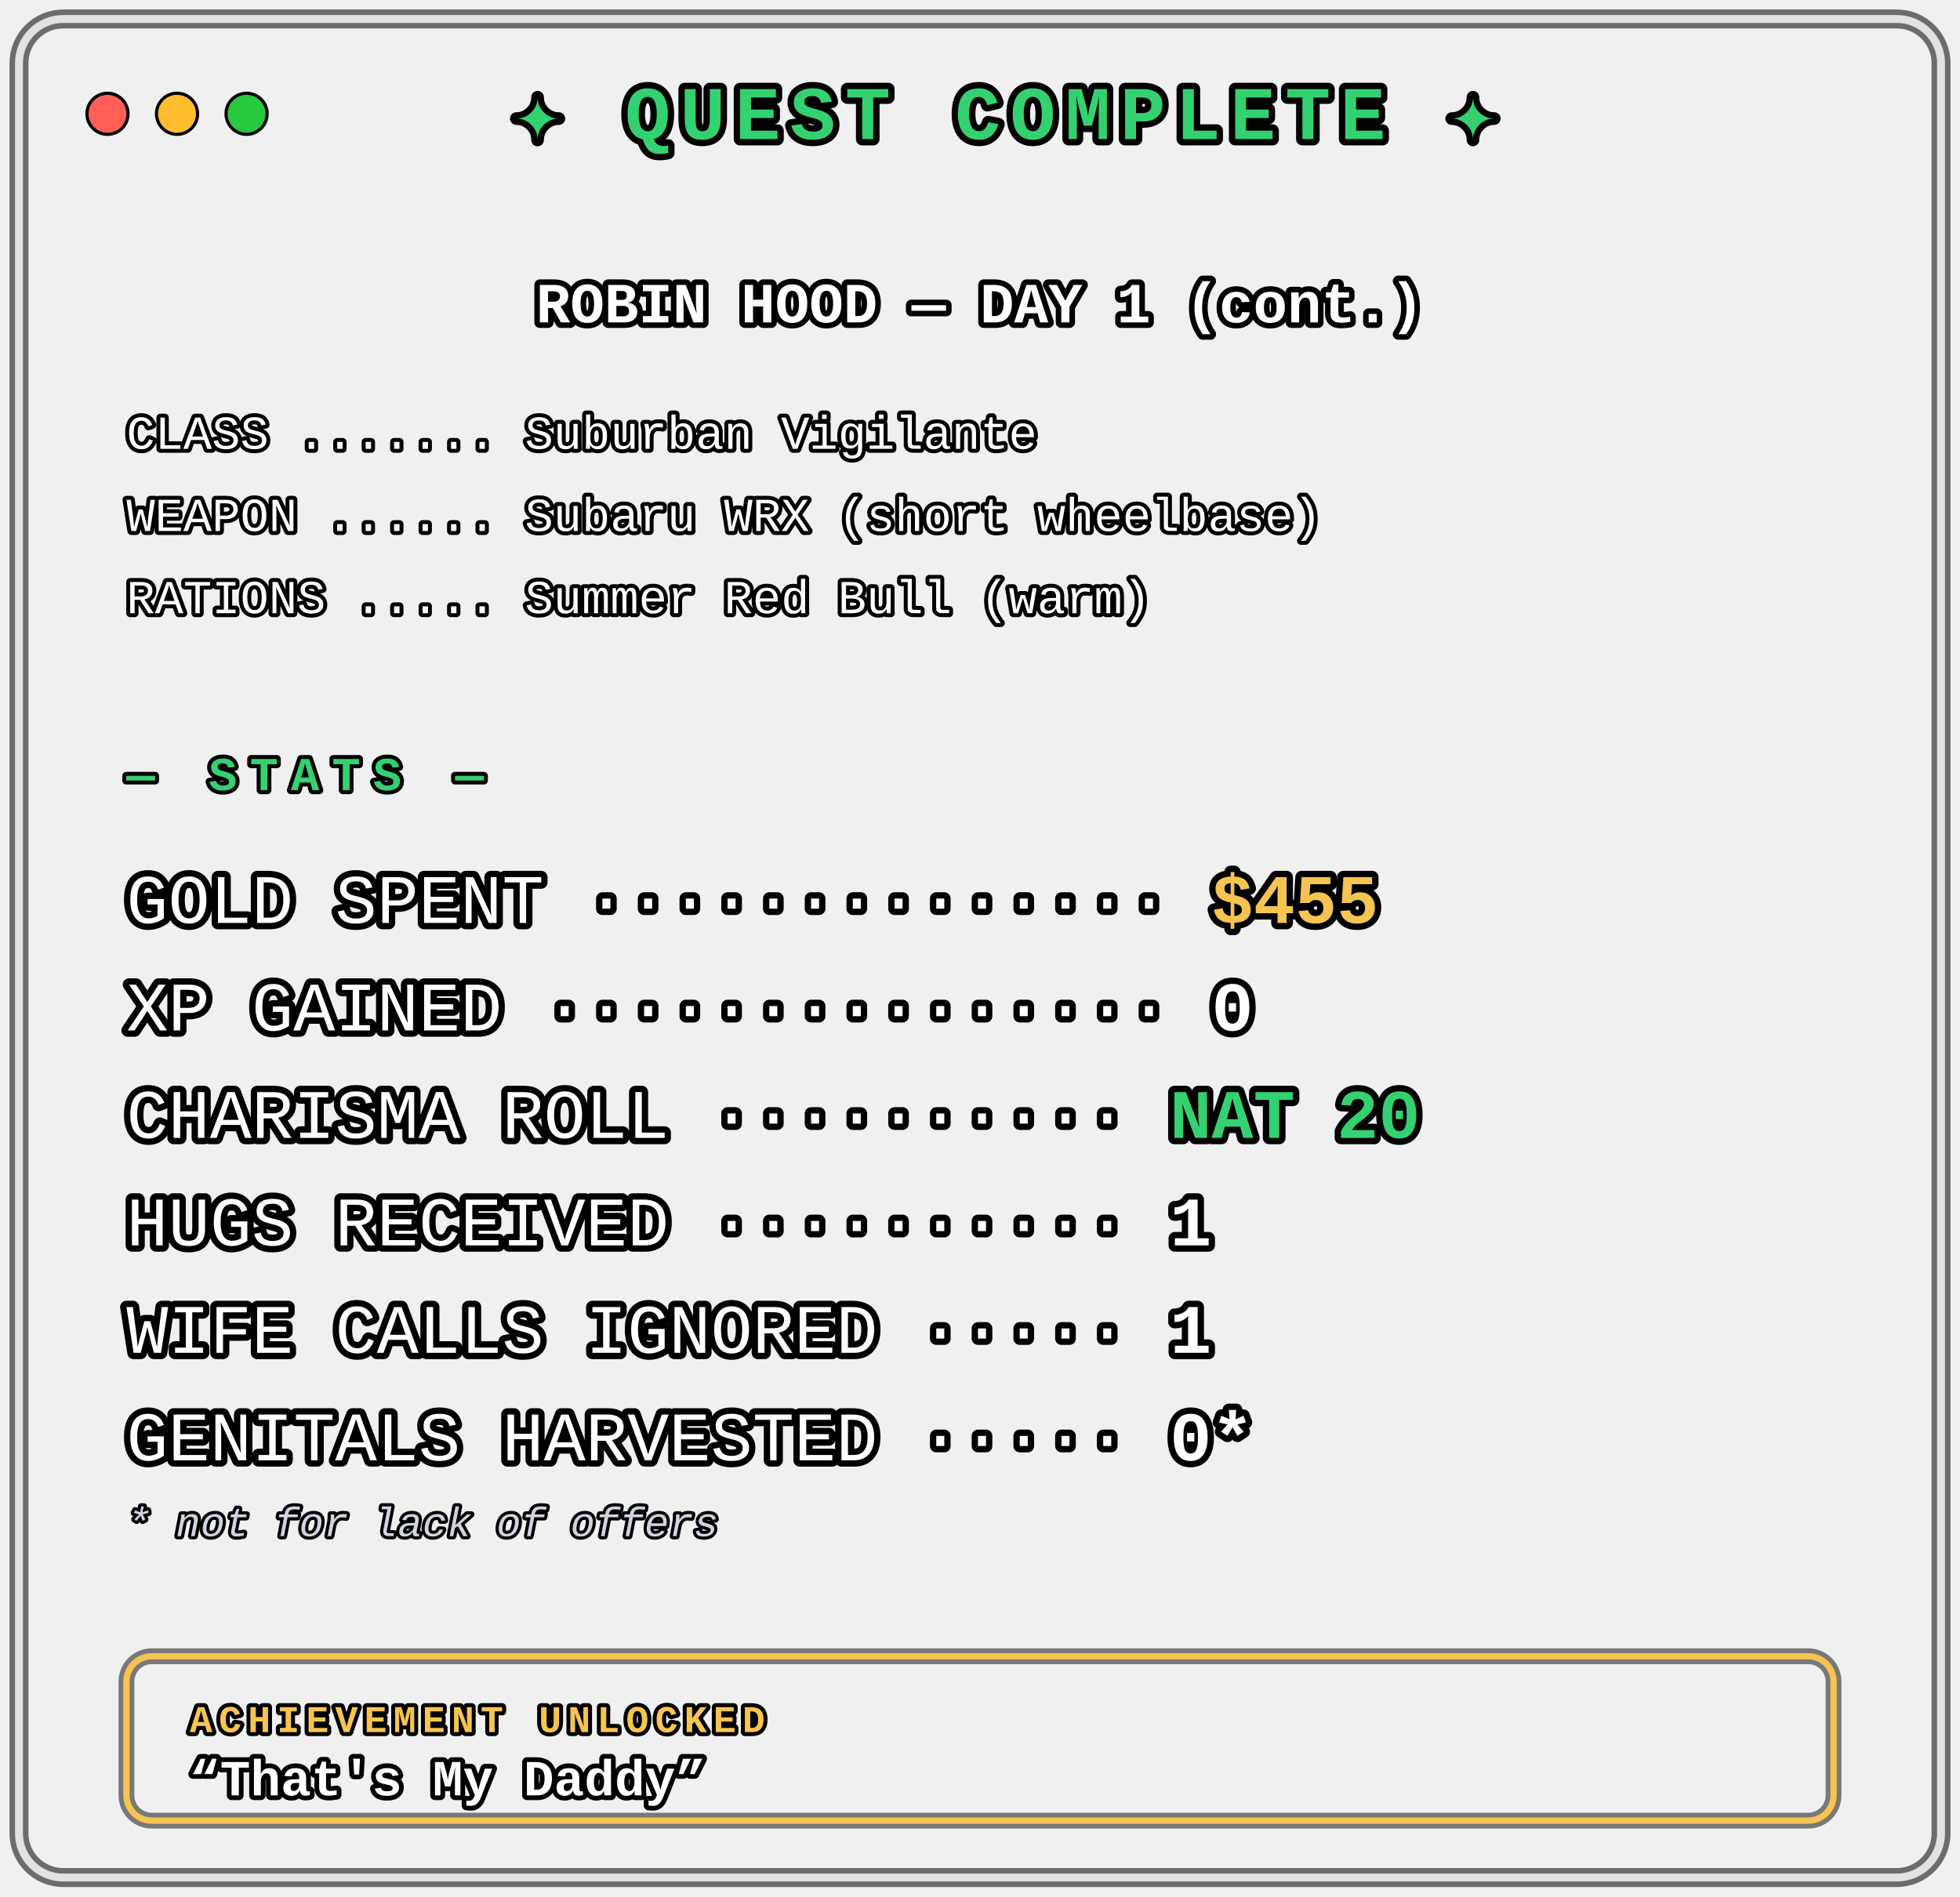
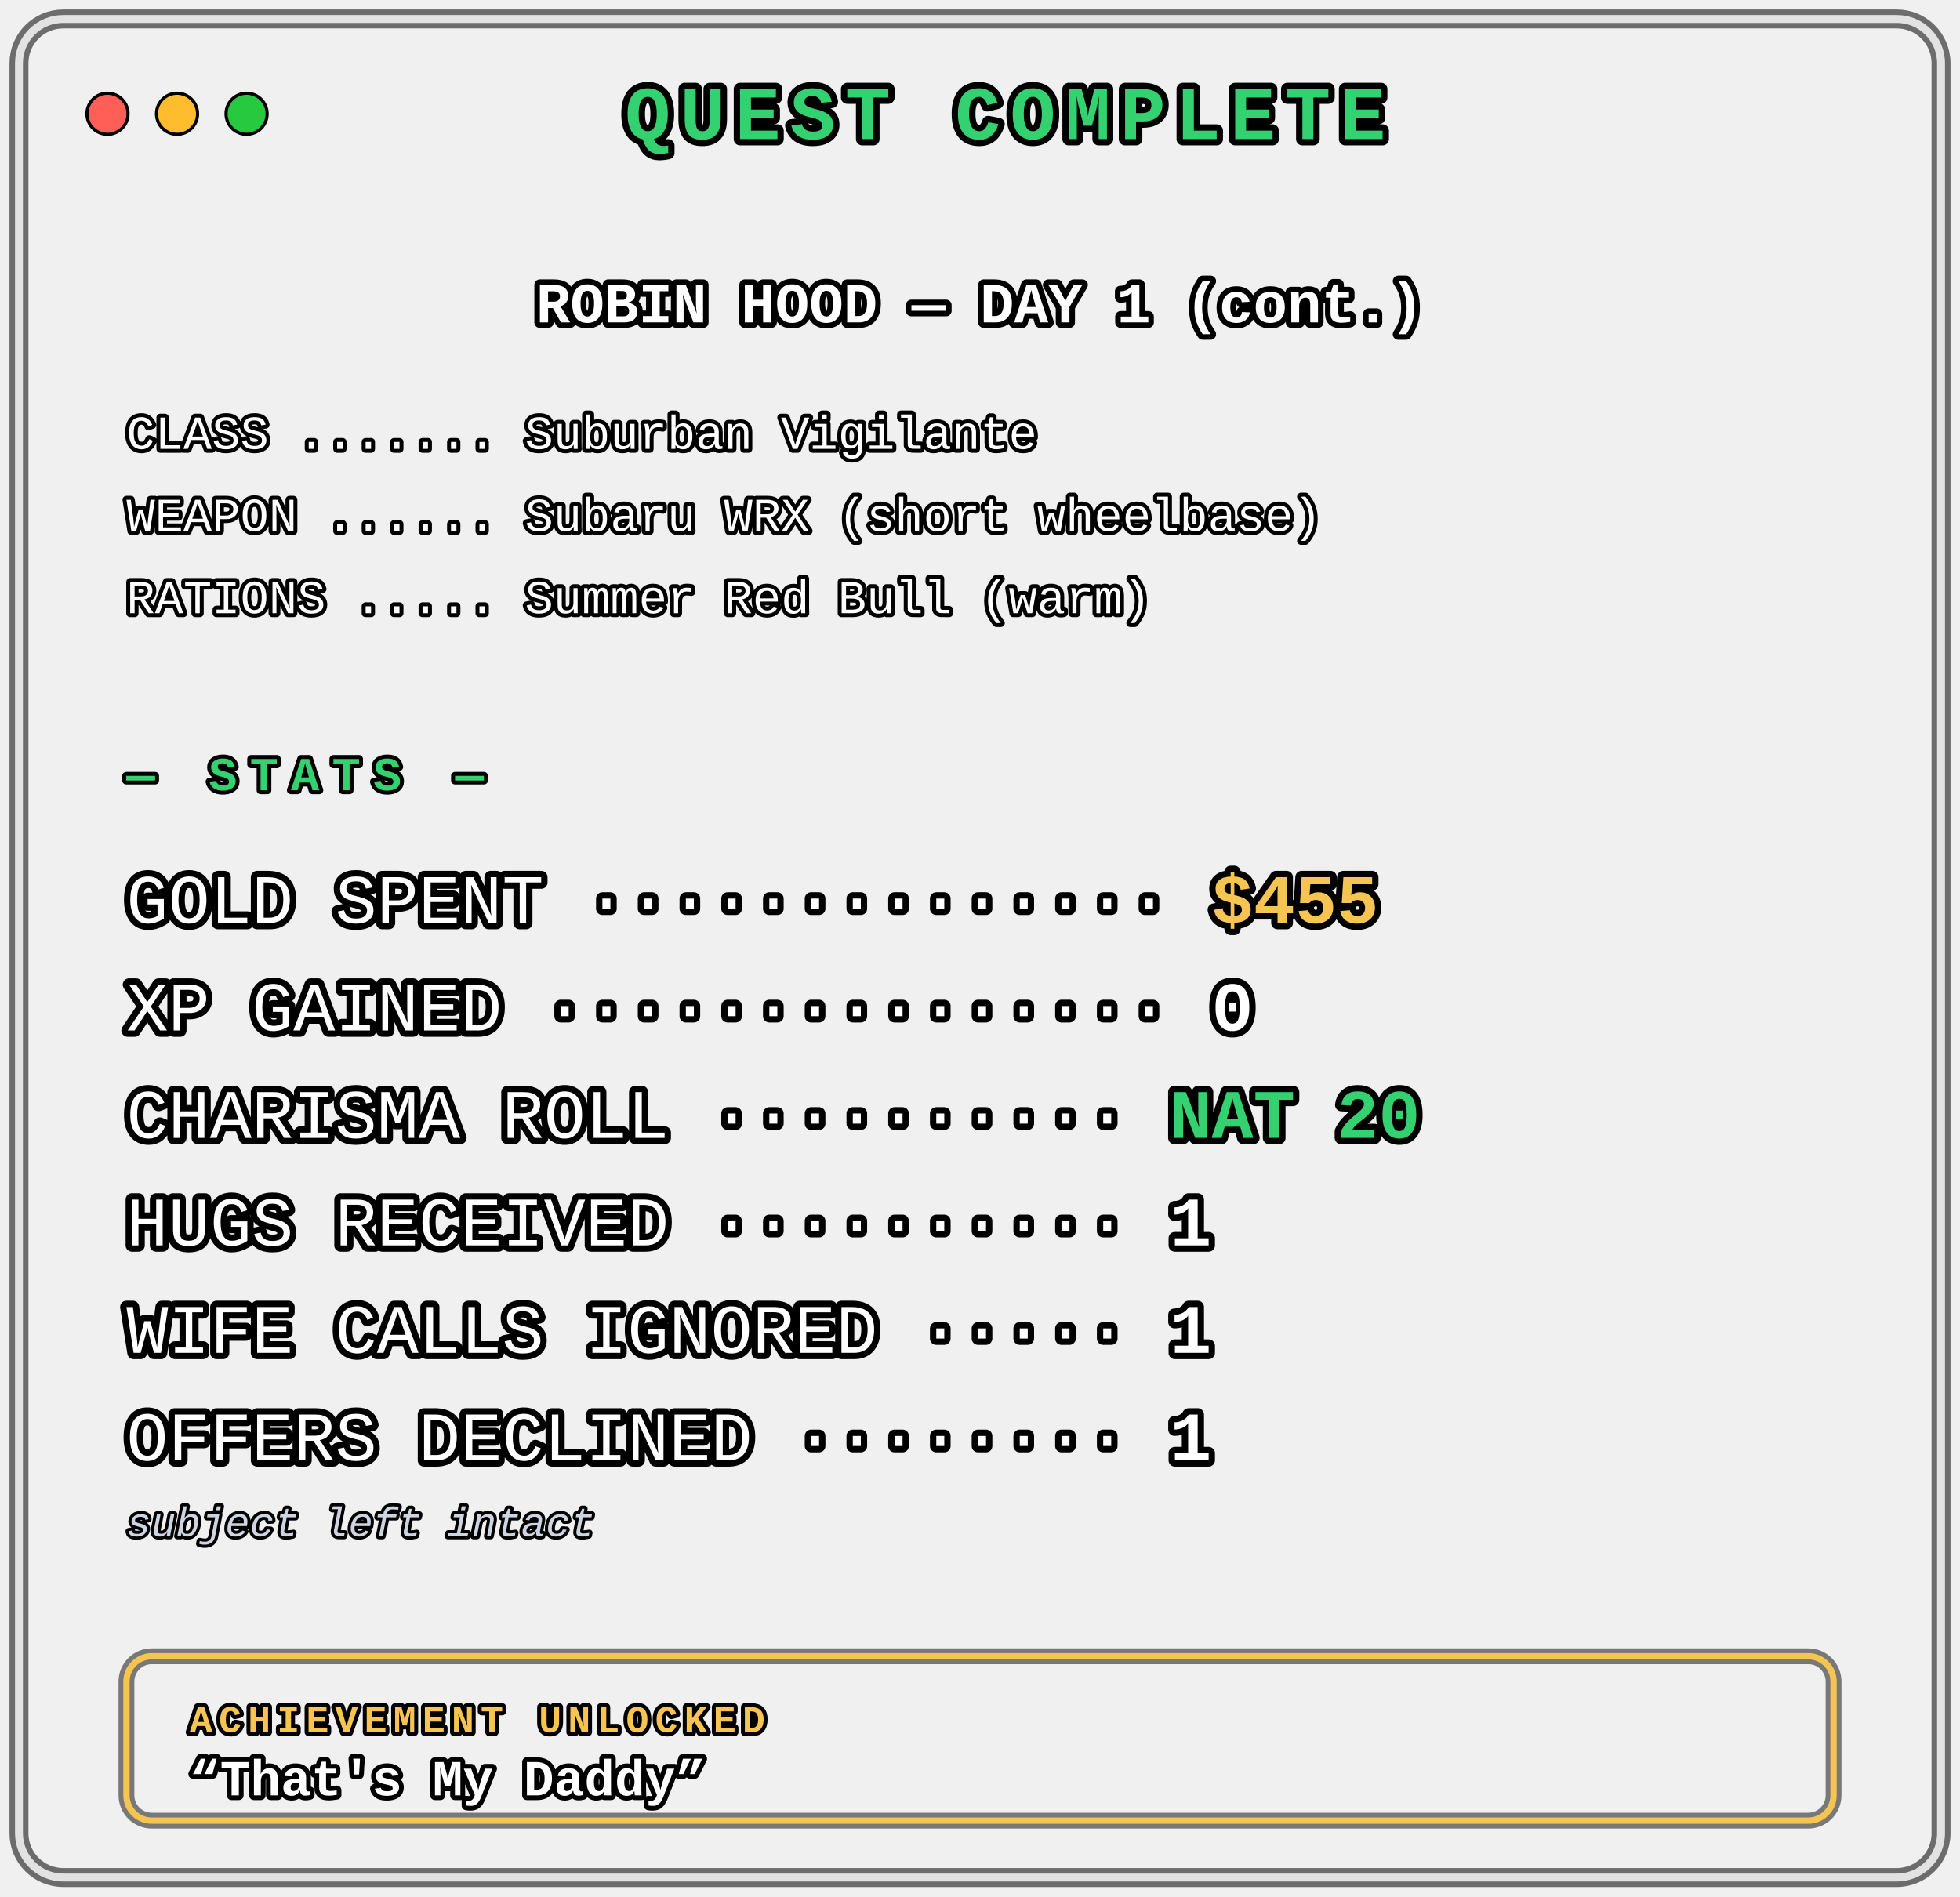
<svg xmlns="http://www.w3.org/2000/svg" viewBox="0 0 620 600" width="620" height="600" font-family="'JetBrains Mono','Courier New',monospace">
  <rect x="6" y="6" width="608" height="588" rx="14" fill="none" stroke="#000" stroke-width="6" opacity="0.55" />
  <rect x="6" y="6" width="608" height="588" rx="14" fill="none" stroke="#fff" stroke-width="2.5" opacity="0.8" />
  <circle cx="34" cy="36" r="6.5" fill="#ff5f56" stroke="#000" stroke-width="1" />
  <circle cx="56" cy="36" r="6.5" fill="#ffbd2e" stroke="#000" stroke-width="1" />
  <circle cx="78" cy="36" r="6.5" fill="#27c93f" stroke="#000" stroke-width="1" />
  <g stroke-linejoin="round" paint-order="stroke">
-     <text x="318" y="44" text-anchor="middle" fill="#34d171" stroke="#000" stroke-width="4" font-size="24" font-weight="700" letter-spacing="3">✦ QUEST COMPLETE ✦</text>
+     <text x="318" y="44" text-anchor="middle" fill="#34d171" stroke="#000" stroke-width="4" font-size="24" font-weight="700" letter-spacing="3">QUEST COMPLETE</text>
    <text x="310" y="102" text-anchor="middle" fill="#fff" stroke="#000" stroke-width="3.5" font-size="18" font-weight="700">ROBIN HOOD — DAY 1 (cont.)</text>
    <g font-size="15" fill="#fff" stroke="#000" stroke-width="2.5">
      <text x="40" y="142">CLASS ....... Suburban Vigilante</text>
      <text x="40" y="168">WEAPON ...... Subaru WRX (short wheelbase)</text>
      <text x="40" y="194">RATIONS ..... Summer Red Bull (warm)</text>
    </g>
    <text x="40" y="250" fill="#34d171" stroke="#000" stroke-width="2.5" font-size="15" letter-spacing="4" font-weight="700">— STATS —</text>
    <g font-size="22" stroke="#000" stroke-width="4">
      <text x="40" y="292" fill="#fff">GOLD SPENT ·············· <tspan fill="#f5c451" font-weight="700">$455</tspan>
      </text>
      <text x="40" y="326" fill="#fff">XP GAINED ··············· <tspan font-weight="700">0</tspan>
      </text>
      <text x="40" y="360" fill="#fff">CHARISMA ROLL ·········· <tspan fill="#34d171" font-weight="700">NAT 20</tspan>
      </text>
      <text x="40" y="394" fill="#fff">HUGS RECEIVED ·········· <tspan font-weight="700">1</tspan>
      </text>
      <text x="40" y="428" fill="#fff">WIFE CALLS IGNORED ····· <tspan font-weight="700">1</tspan>
      </text>
-       <text x="40" y="462" fill="#fff">GENITALS HARVESTED ····· <tspan font-weight="700">0*</tspan>
+       <text x="40" y="462" fill="#fff">OFFERS DECLINED ········ <tspan font-weight="700">1</tspan>
      </text>
    </g>
-     <text x="40" y="486" fill="#cfd5e0" stroke="#000" stroke-width="2" font-size="13" font-style="italic">* not for lack of offers</text>
+     <text x="40" y="486" fill="#cfd5e0" stroke="#000" stroke-width="2" font-size="13" font-style="italic">subject left intact</text>
  </g>
  <rect x="40" y="524" width="540" height="52" rx="8" fill="none" stroke="#000" stroke-width="5" opacity="0.5" />
  <rect x="40" y="524" width="540" height="52" rx="8" fill="none" stroke="#f5c451" stroke-width="2" />
  <g stroke-linejoin="round" paint-order="stroke">
    <text x="60" y="548" fill="#f5c451" stroke="#000" stroke-width="2.5" font-size="12" letter-spacing="2" font-weight="700">ACHIEVEMENT UNLOCKED</text>
    <text x="60" y="568" fill="#fff" stroke="#000" stroke-width="3" font-size="16" font-weight="700">“That's My Daddy”</text>
  </g>
</svg>
